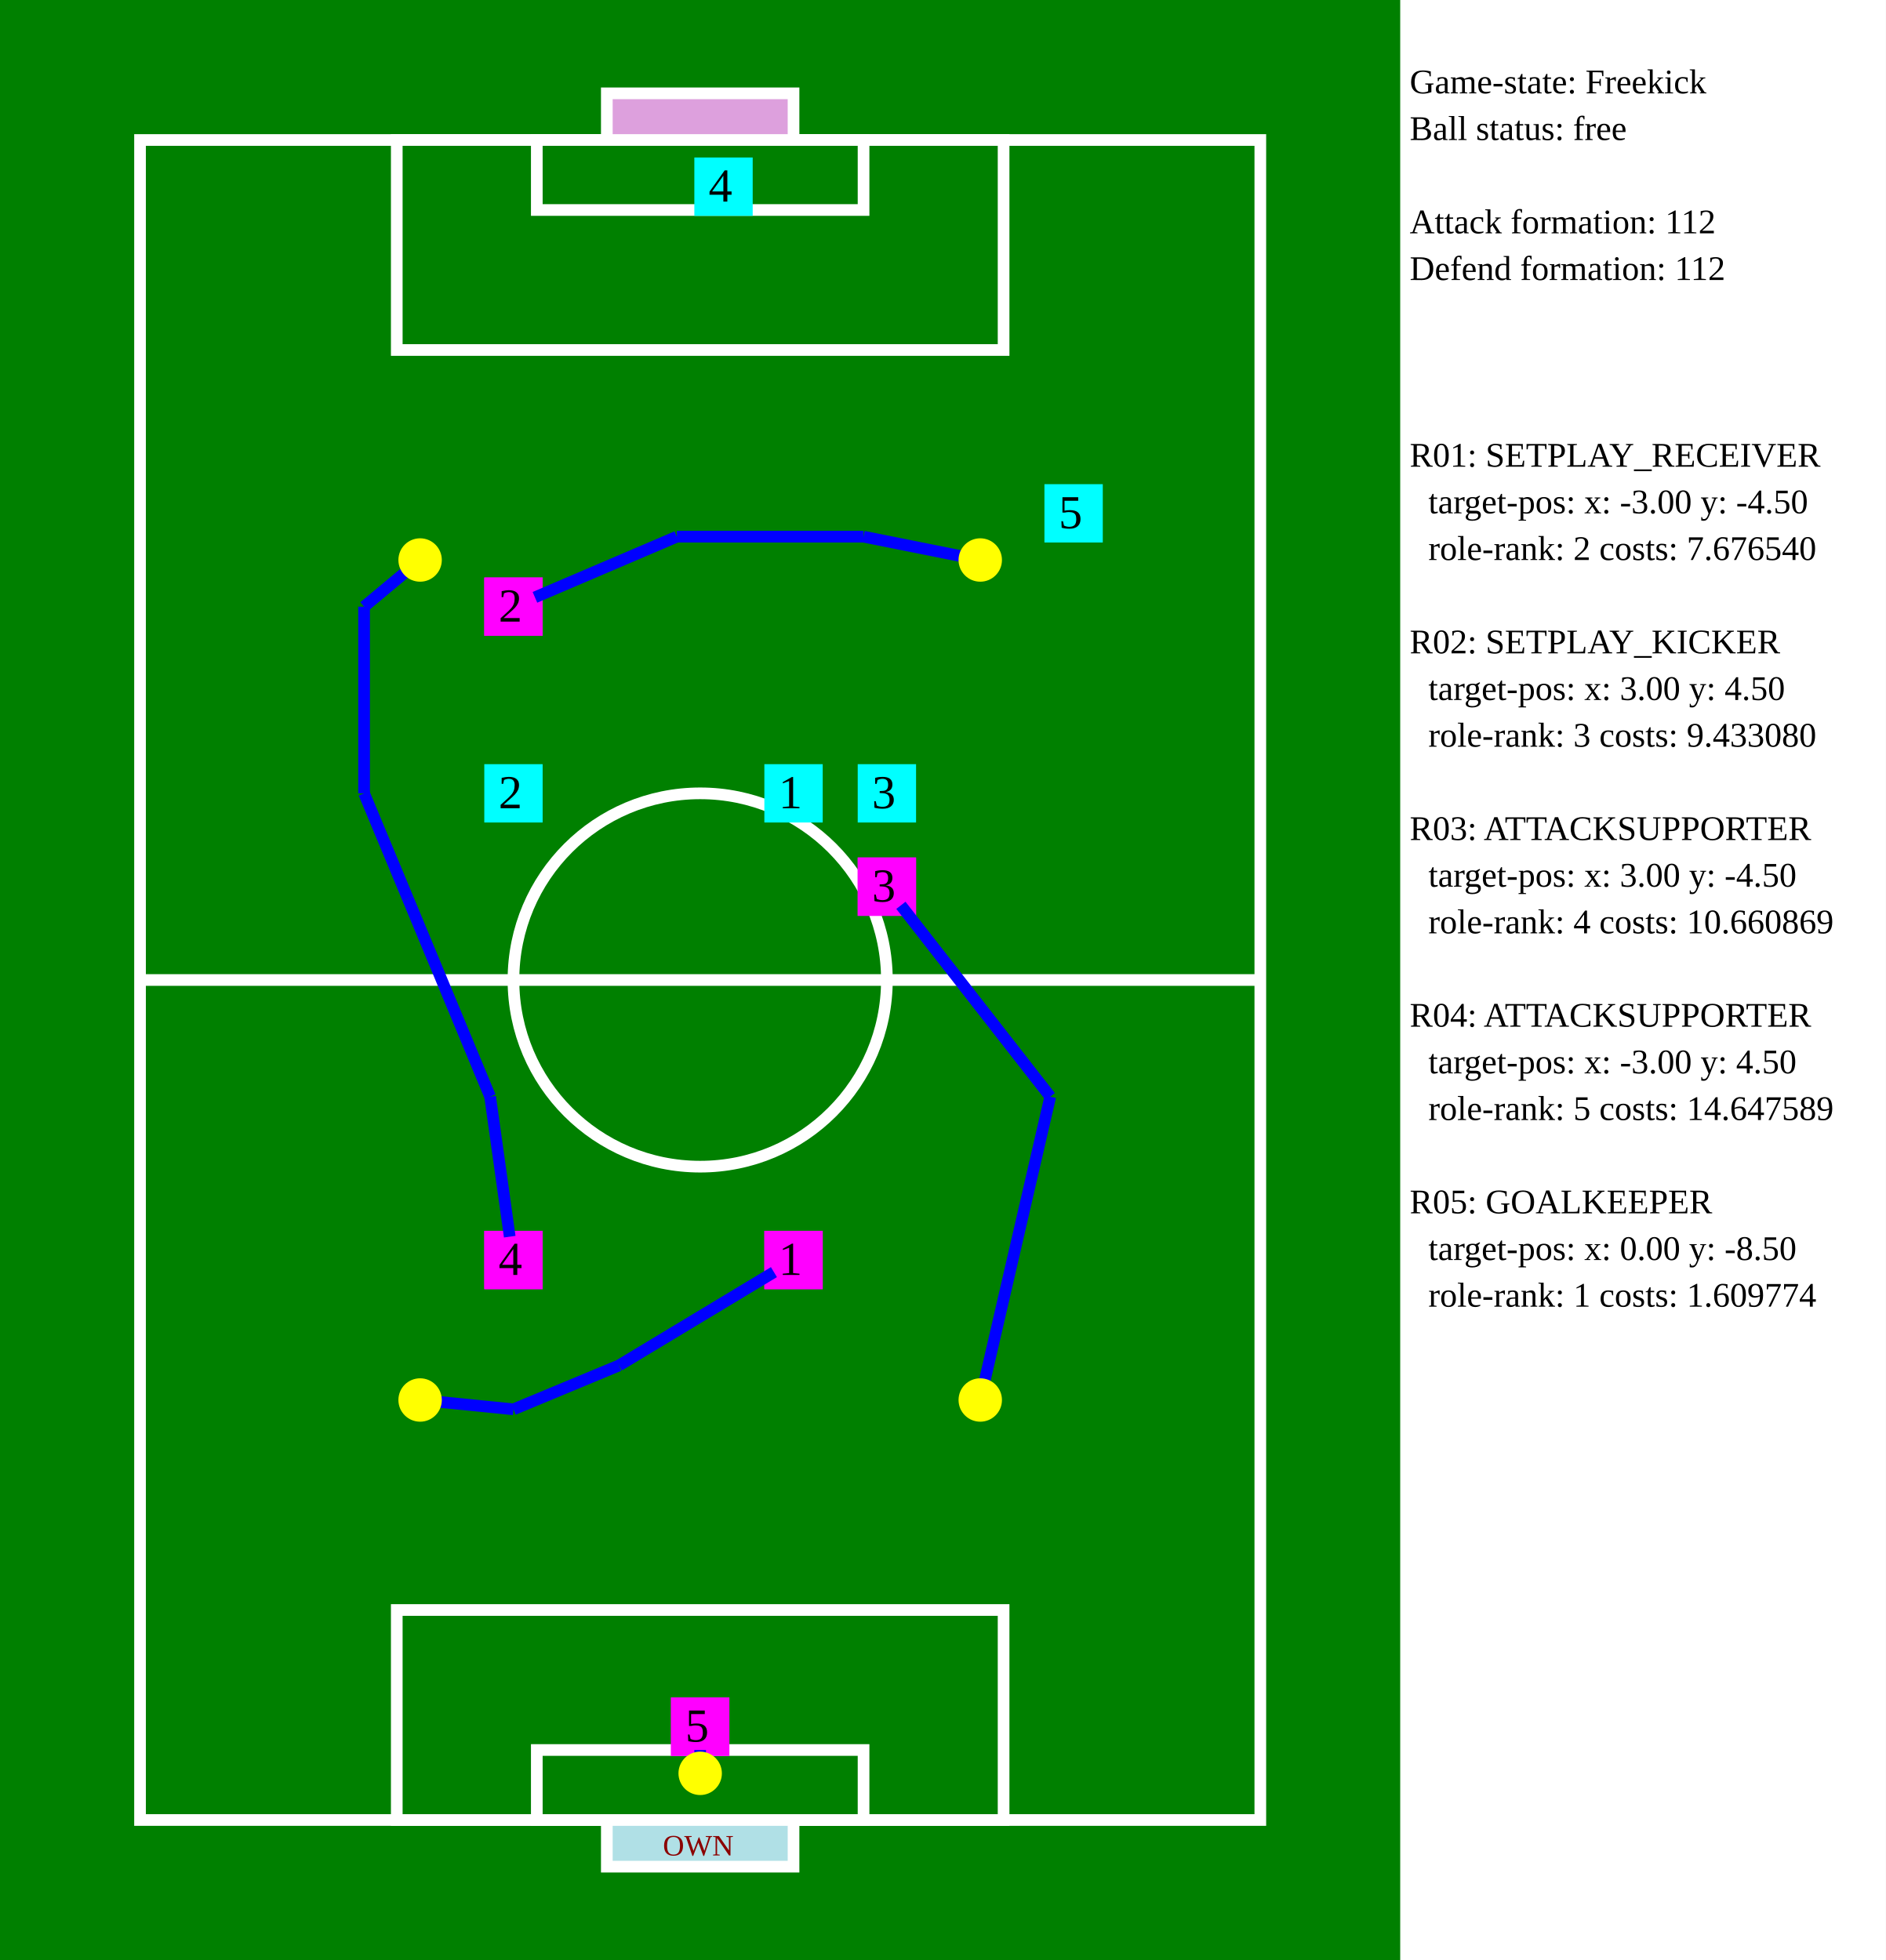
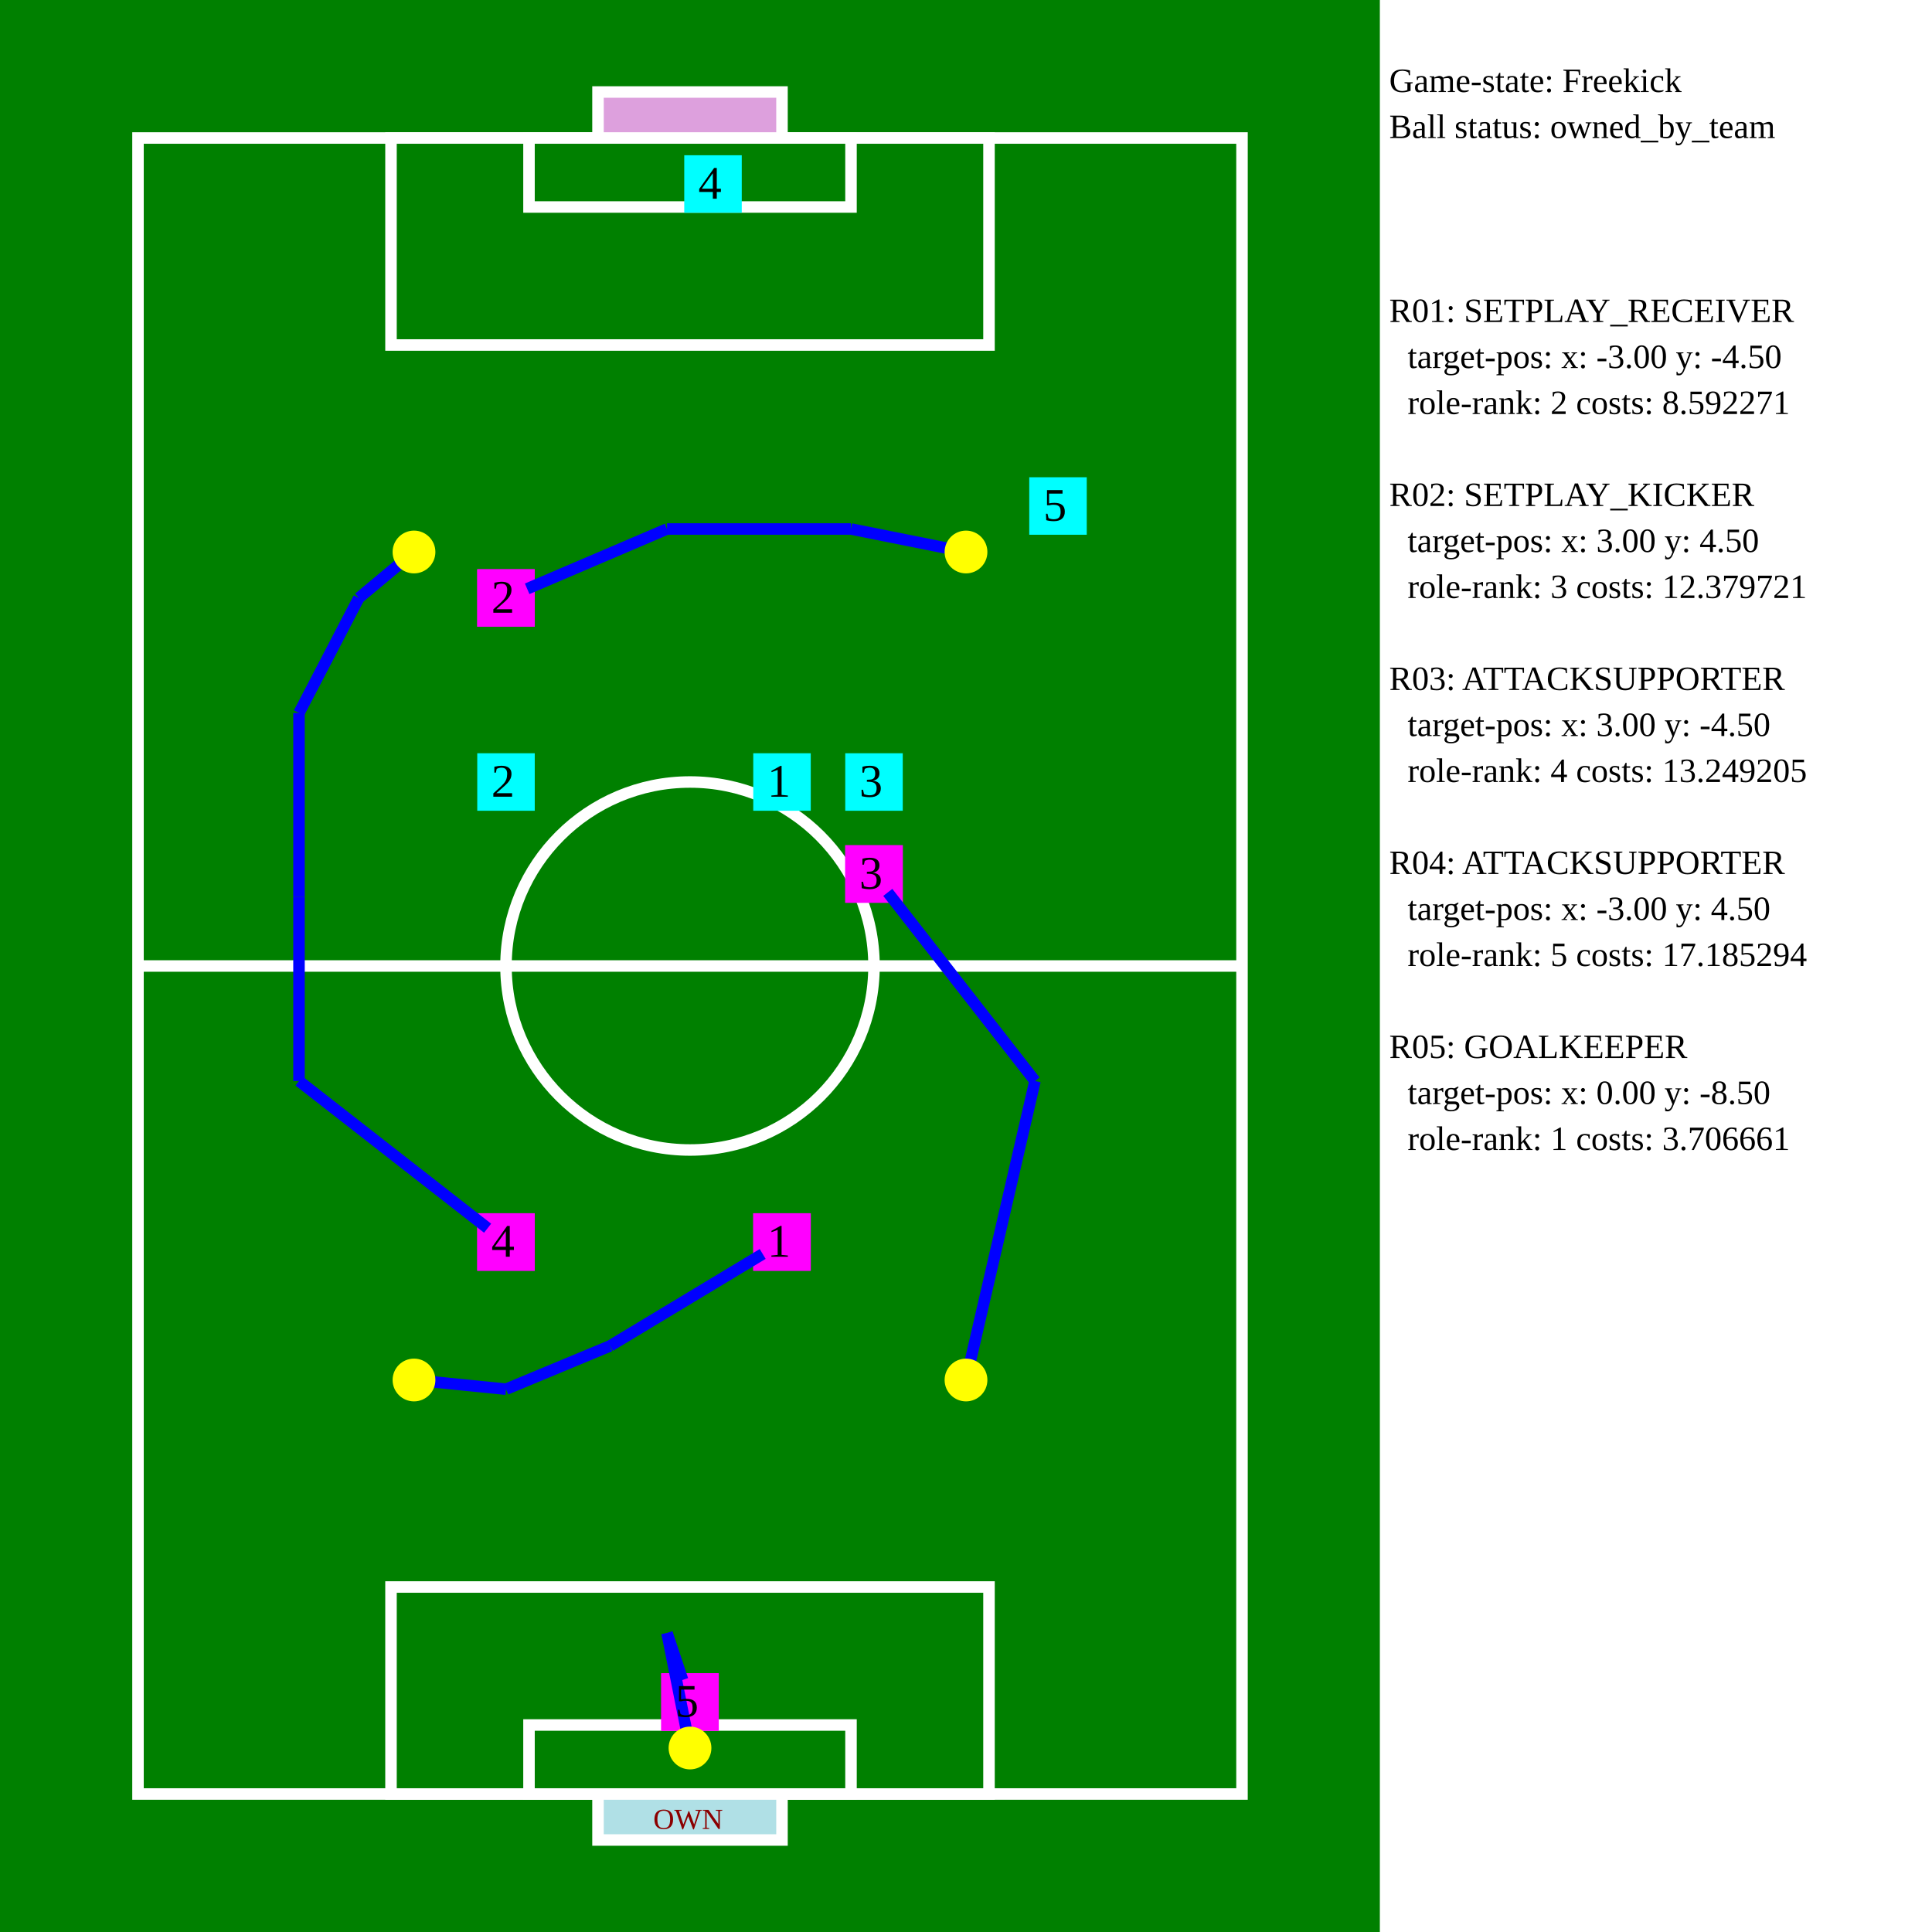
- <svg xmlns="http://www.w3.org/2000/svg" width="20.20cm" height="21.00cm" version="1.1">
+ <svg xmlns="http://www.w3.org/2000/svg" width="21.00cm" height="21.00cm" version="1.1">
  <rect x="0cm" y="0cm" width="15.00cm" height="21.00cm" fill="green" stroke-width="0.02cm" />
-   <rect x="15.00cm" y="0cm" width="5.20cm" height="21.00cm" fill="white" stroke-width="0.02cm" />
+   <rect x="15.00cm" y="0cm" width="6.00cm" height="21.00cm" fill="white" stroke-width="0.02cm" />
  <text x="15.10cm" y="1.00cm" font-size="14" font-weight-absolute="bold" fill="black">Game-state: Freekick</text>
-   <text x="15.10cm" y="1.50cm" font-size="14" font-weight-absolute="bold" fill="black">Ball status: free</text>
-   <text x="15.10cm" y="2.50cm" font-size="14" font-weight-absolute="bold" fill="black">Attack formation: 112</text>
-   <text x="15.10cm" y="3.00cm" font-size="14" font-weight-absolute="bold" fill="black">Defend formation: 112</text>
-   <text x="15.10cm" y="5.00cm" font-size="14" font-weight-absolute="bold" fill="black">R01: SETPLAY_RECEIVER</text>
-   <text x="15.30cm" y="5.50cm" font-size="14" font-weight-absolute="bold" fill="black">target-pos: x: -3.00 y: -4.50</text>
-   <text x="15.30cm" y="6.00cm" font-size="14" font-weight-absolute="bold" fill="black">role-rank: 2 costs: 7.676540</text>
-   <text x="15.10cm" y="7.00cm" font-size="14" font-weight-absolute="bold" fill="black">R02: SETPLAY_KICKER</text>
-   <text x="15.30cm" y="7.50cm" font-size="14" font-weight-absolute="bold" fill="black">target-pos: x: 3.00 y: 4.50</text>
-   <text x="15.30cm" y="8.00cm" font-size="14" font-weight-absolute="bold" fill="black">role-rank: 3 costs: 9.433080</text>
-   <text x="15.10cm" y="9.00cm" font-size="14" font-weight-absolute="bold" fill="black">R03: ATTACKSUPPORTER</text>
-   <text x="15.30cm" y="9.50cm" font-size="14" font-weight-absolute="bold" fill="black">target-pos: x: 3.00 y: -4.50</text>
-   <text x="15.30cm" y="10.00cm" font-size="14" font-weight-absolute="bold" fill="black">role-rank: 4 costs: 10.660869</text>
-   <text x="15.10cm" y="11.00cm" font-size="14" font-weight-absolute="bold" fill="black">R04: ATTACKSUPPORTER</text>
-   <text x="15.30cm" y="11.50cm" font-size="14" font-weight-absolute="bold" fill="black">target-pos: x: -3.00 y: 4.50</text>
-   <text x="15.30cm" y="12.00cm" font-size="14" font-weight-absolute="bold" fill="black">role-rank: 5 costs: 14.647589</text>
-   <text x="15.10cm" y="13.00cm" font-size="14" font-weight-absolute="bold" fill="black">R05: GOALKEEPER</text>
-   <text x="15.30cm" y="13.50cm" font-size="14" font-weight-absolute="bold" fill="black">target-pos: x: 0.00 y: -8.50</text>
-   <text x="15.30cm" y="14.00cm" font-size="14" font-weight-absolute="bold" fill="black">role-rank: 1 costs: 1.609774</text>
+   <text x="15.10cm" y="1.50cm" font-size="14" font-weight-absolute="bold" fill="black">Ball status: owned_by_team</text>
+   <text x="15.10cm" y="3.50cm" font-size="14" font-weight-absolute="bold" fill="black">R01: SETPLAY_RECEIVER</text>
+   <text x="15.30cm" y="4.00cm" font-size="14" font-weight-absolute="bold" fill="black">target-pos: x: -3.00 y: -4.50</text>
+   <text x="15.30cm" y="4.50cm" font-size="14" font-weight-absolute="bold" fill="black">role-rank: 2 costs: 8.592271</text>
+   <text x="15.10cm" y="5.50cm" font-size="14" font-weight-absolute="bold" fill="black">R02: SETPLAY_KICKER</text>
+   <text x="15.30cm" y="6.00cm" font-size="14" font-weight-absolute="bold" fill="black">target-pos: x: 3.00 y: 4.50</text>
+   <text x="15.30cm" y="6.50cm" font-size="14" font-weight-absolute="bold" fill="black">role-rank: 3 costs: 12.379721</text>
+   <text x="15.10cm" y="7.50cm" font-size="14" font-weight-absolute="bold" fill="black">R03: ATTACKSUPPORTER</text>
+   <text x="15.30cm" y="8.00cm" font-size="14" font-weight-absolute="bold" fill="black">target-pos: x: 3.00 y: -4.50</text>
+   <text x="15.30cm" y="8.50cm" font-size="14" font-weight-absolute="bold" fill="black">role-rank: 4 costs: 13.249205</text>
+   <text x="15.10cm" y="9.50cm" font-size="14" font-weight-absolute="bold" fill="black">R04: ATTACKSUPPORTER</text>
+   <text x="15.30cm" y="10.00cm" font-size="14" font-weight-absolute="bold" fill="black">target-pos: x: -3.00 y: 4.50</text>
+   <text x="15.30cm" y="10.50cm" font-size="14" font-weight-absolute="bold" fill="black">role-rank: 5 costs: 17.185294</text>
+   <text x="15.10cm" y="11.50cm" font-size="14" font-weight-absolute="bold" fill="black">R05: GOALKEEPER</text>
+   <text x="15.30cm" y="12.00cm" font-size="14" font-weight-absolute="bold" fill="black">target-pos: x: 0.00 y: -8.50</text>
+   <text x="15.30cm" y="12.50cm" font-size="14" font-weight-absolute="bold" fill="black">role-rank: 1 costs: 3.706661</text>
  <rect x="1.50cm" y="1.50cm" width="12.00cm" height="18.00cm" fill="none" stroke="white" stroke-width="0.125cm" />
  <line x1="1.50cm" y1="10.50cm" x2="13.50cm" y2="10.50cm" stroke-width="0.125cm" stroke="white" />
  <circle cx="7.50cm" cy="10.50cm" r="2.00cm" fill="none" stroke="white" stroke-width="0.125cm" />
  <rect x="4.25cm" y="1.50cm" width="6.50cm" height="2.25cm" fill="green" stroke="white" stroke-width="0.125cm" />
  <rect x="4.25cm" y="17.25cm" width="6.50cm" height="2.25cm" fill="green" stroke="white" stroke-width="0.125cm" />
  <rect x="5.75cm" y="1.50cm" width="3.50cm" height="0.75cm" fill="green" stroke="white" stroke-width="0.125cm" />
  <rect x="5.75cm" y="18.75cm" width="3.50cm" height="0.75cm" fill="green" stroke="white" stroke-width="0.125cm" />
  <rect x="6.50cm" y="1.00cm" width="2.00cm" height="0.50cm" fill="plum" stroke="white" stroke-width="0.125cm" />
  <rect x="6.50cm" y="19.50cm" width="2.00cm" height="0.50cm" fill="powderblue" stroke="white" stroke-width="0.125cm" />
  <text x="7.10cm" y="19.88cm" fill="darkred">OWN</text>
  <rect x="8.25cm" y="8.25cm" width="0.50cm" height="0.50cm" fill="cyan" stroke="cyan" stroke-width="0.125cm" />
  <text x="8.34cm" y="8.66cm" font-size="large" font-weight-absolute="bold" fill="black">1</text>
  <rect x="5.25cm" y="8.25cm" width="0.50cm" height="0.50cm" fill="cyan" stroke="cyan" stroke-width="0.125cm" />
  <text x="5.34cm" y="8.66cm" font-size="large" font-weight-absolute="bold" fill="black">2</text>
  <rect x="9.25cm" y="8.25cm" width="0.50cm" height="0.50cm" fill="cyan" stroke="cyan" stroke-width="0.125cm" />
  <text x="9.34cm" y="8.66cm" font-size="large" font-weight-absolute="bold" fill="black">3</text>
  <rect x="7.50cm" y="1.75cm" width="0.50cm" height="0.50cm" fill="cyan" stroke="cyan" stroke-width="0.125cm" />
  <text x="7.59cm" y="2.16cm" font-size="large" font-weight-absolute="bold" fill="black">4</text>
  <rect x="11.25cm" y="5.25cm" width="0.50cm" height="0.50cm" fill="cyan" stroke="cyan" stroke-width="0.125cm" />
  <text x="11.34cm" y="5.66cm" font-size="large" font-weight-absolute="bold" fill="black">5</text>
  <rect x="8.25cm" y="13.25cm" width="0.50cm" height="0.50cm" fill="magenta" stroke="magenta" stroke-width="0.125cm" />
  <rect x="5.25cm" y="6.25cm" width="0.50cm" height="0.50cm" fill="magenta" stroke="magenta" stroke-width="0.125cm" />
  <rect x="9.25cm" y="9.25cm" width="0.50cm" height="0.50cm" fill="magenta" stroke="magenta" stroke-width="0.125cm" />
  <rect x="5.25cm" y="13.25cm" width="0.50cm" height="0.50cm" fill="magenta" stroke="magenta" stroke-width="0.125cm" />
  <rect x="7.25cm" y="18.25cm" width="0.50cm" height="0.50cm" fill="magenta" stroke="magenta" stroke-width="0.125cm" />
  <rect x="8.25cm" y="13.25cm" width="0.50cm" height="0.50cm" fill="magenta" stroke="magenta" stroke-width="0.125cm" />
  <line x1="8.29cm" y1="13.63cm" x2="6.63cm" y2="14.63cm" stroke-width="0.125cm" stroke="blue" />
  <line x1="6.63cm" y1="14.63cm" x2="5.50cm" y2="15.10cm" stroke-width="0.125cm" stroke="blue" />
  <line x1="5.50cm" y1="15.10cm" x2="4.50cm" y2="15.00cm" stroke-width="0.125cm" stroke="blue" />
  <circle cx="4.50cm" cy="15.00cm" r="0.17cm" fill="yellow" stroke="yellow" stroke-width="0.125cm" />
  <rect x="5.25cm" y="6.25cm" width="0.50cm" height="0.50cm" fill="magenta" stroke="magenta" stroke-width="0.125cm" />
  <line x1="5.73cm" y1="6.40cm" x2="7.25cm" y2="5.75cm" stroke-width="0.125cm" stroke="blue" />
  <line x1="7.25cm" y1="5.75cm" x2="9.25cm" y2="5.75cm" stroke-width="0.125cm" stroke="blue" />
  <line x1="9.25cm" y1="5.75cm" x2="10.50cm" y2="6.00cm" stroke-width="0.125cm" stroke="blue" />
  <circle cx="10.50cm" cy="6.00cm" r="0.17cm" fill="yellow" stroke="yellow" stroke-width="0.125cm" />
  <rect x="9.25cm" y="9.25cm" width="0.50cm" height="0.50cm" fill="magenta" stroke="magenta" stroke-width="0.125cm" />
  <line x1="9.65cm" y1="9.70cm" x2="11.25cm" y2="11.75cm" stroke-width="0.125cm" stroke="blue" />
  <line x1="11.25cm" y1="11.75cm" x2="10.50cm" y2="15.00cm" stroke-width="0.125cm" stroke="blue" />
  <circle cx="10.50cm" cy="15.00cm" r="0.17cm" fill="yellow" stroke="yellow" stroke-width="0.125cm" />
  <rect x="5.25cm" y="13.25cm" width="0.50cm" height="0.50cm" fill="magenta" stroke="magenta" stroke-width="0.125cm" />
-   <line x1="5.46cm" y1="13.25cm" x2="5.25cm" y2="11.75cm" stroke-width="0.125cm" stroke="blue" />
-   <line x1="5.25cm" y1="11.75cm" x2="4.37cm" y2="9.63cm" stroke-width="0.125cm" stroke="blue" />
-   <line x1="4.37cm" y1="9.63cm" x2="3.90cm" y2="8.50cm" stroke-width="0.125cm" stroke="blue" />
-   <line x1="3.90cm" y1="8.50cm" x2="3.90cm" y2="6.50cm" stroke-width="0.125cm" stroke="blue" />
+   <line x1="5.30cm" y1="13.35cm" x2="3.25cm" y2="11.75cm" stroke-width="0.125cm" stroke="blue" />
+   <line x1="3.25cm" y1="11.75cm" x2="3.25cm" y2="9.75cm" stroke-width="0.125cm" stroke="blue" />
+   <line x1="3.25cm" y1="9.75cm" x2="3.25cm" y2="7.75cm" stroke-width="0.125cm" stroke="blue" />
+   <line x1="3.25cm" y1="7.75cm" x2="3.90cm" y2="6.50cm" stroke-width="0.125cm" stroke="blue" />
  <line x1="3.90cm" y1="6.50cm" x2="4.50cm" y2="6.00cm" stroke-width="0.125cm" stroke="blue" />
  <circle cx="4.50cm" cy="6.00cm" r="0.17cm" fill="yellow" stroke="yellow" stroke-width="0.125cm" />
  <rect x="7.25cm" y="18.25cm" width="0.50cm" height="0.50cm" fill="magenta" stroke="magenta" stroke-width="0.125cm" />
-   <line x1="7.50cm" y1="18.75cm" x2="7.50cm" y2="19.00cm" stroke-width="0.125cm" stroke="blue" />
+   <line x1="7.42cm" y1="18.26cm" x2="7.25cm" y2="17.75cm" stroke-width="0.125cm" stroke="blue" />
+   <line x1="7.25cm" y1="17.75cm" x2="7.50cm" y2="19.00cm" stroke-width="0.125cm" stroke="blue" />
  <circle cx="7.50cm" cy="19.00cm" r="0.17cm" fill="yellow" stroke="yellow" stroke-width="0.125cm" />
  <text x="8.34cm" y="13.66cm" font-size="large" font-weight-absolute="bold" fill="black">1</text>
  <text x="5.34cm" y="6.66cm" font-size="large" font-weight-absolute="bold" fill="black">2</text>
  <text x="9.34cm" y="9.66cm" font-size="large" font-weight-absolute="bold" fill="black">3</text>
  <text x="5.34cm" y="13.66cm" font-size="large" font-weight-absolute="bold" fill="black">4</text>
  <text x="7.34cm" y="18.66cm" font-size="large" font-weight-absolute="bold" fill="black">5</text>
</svg>
